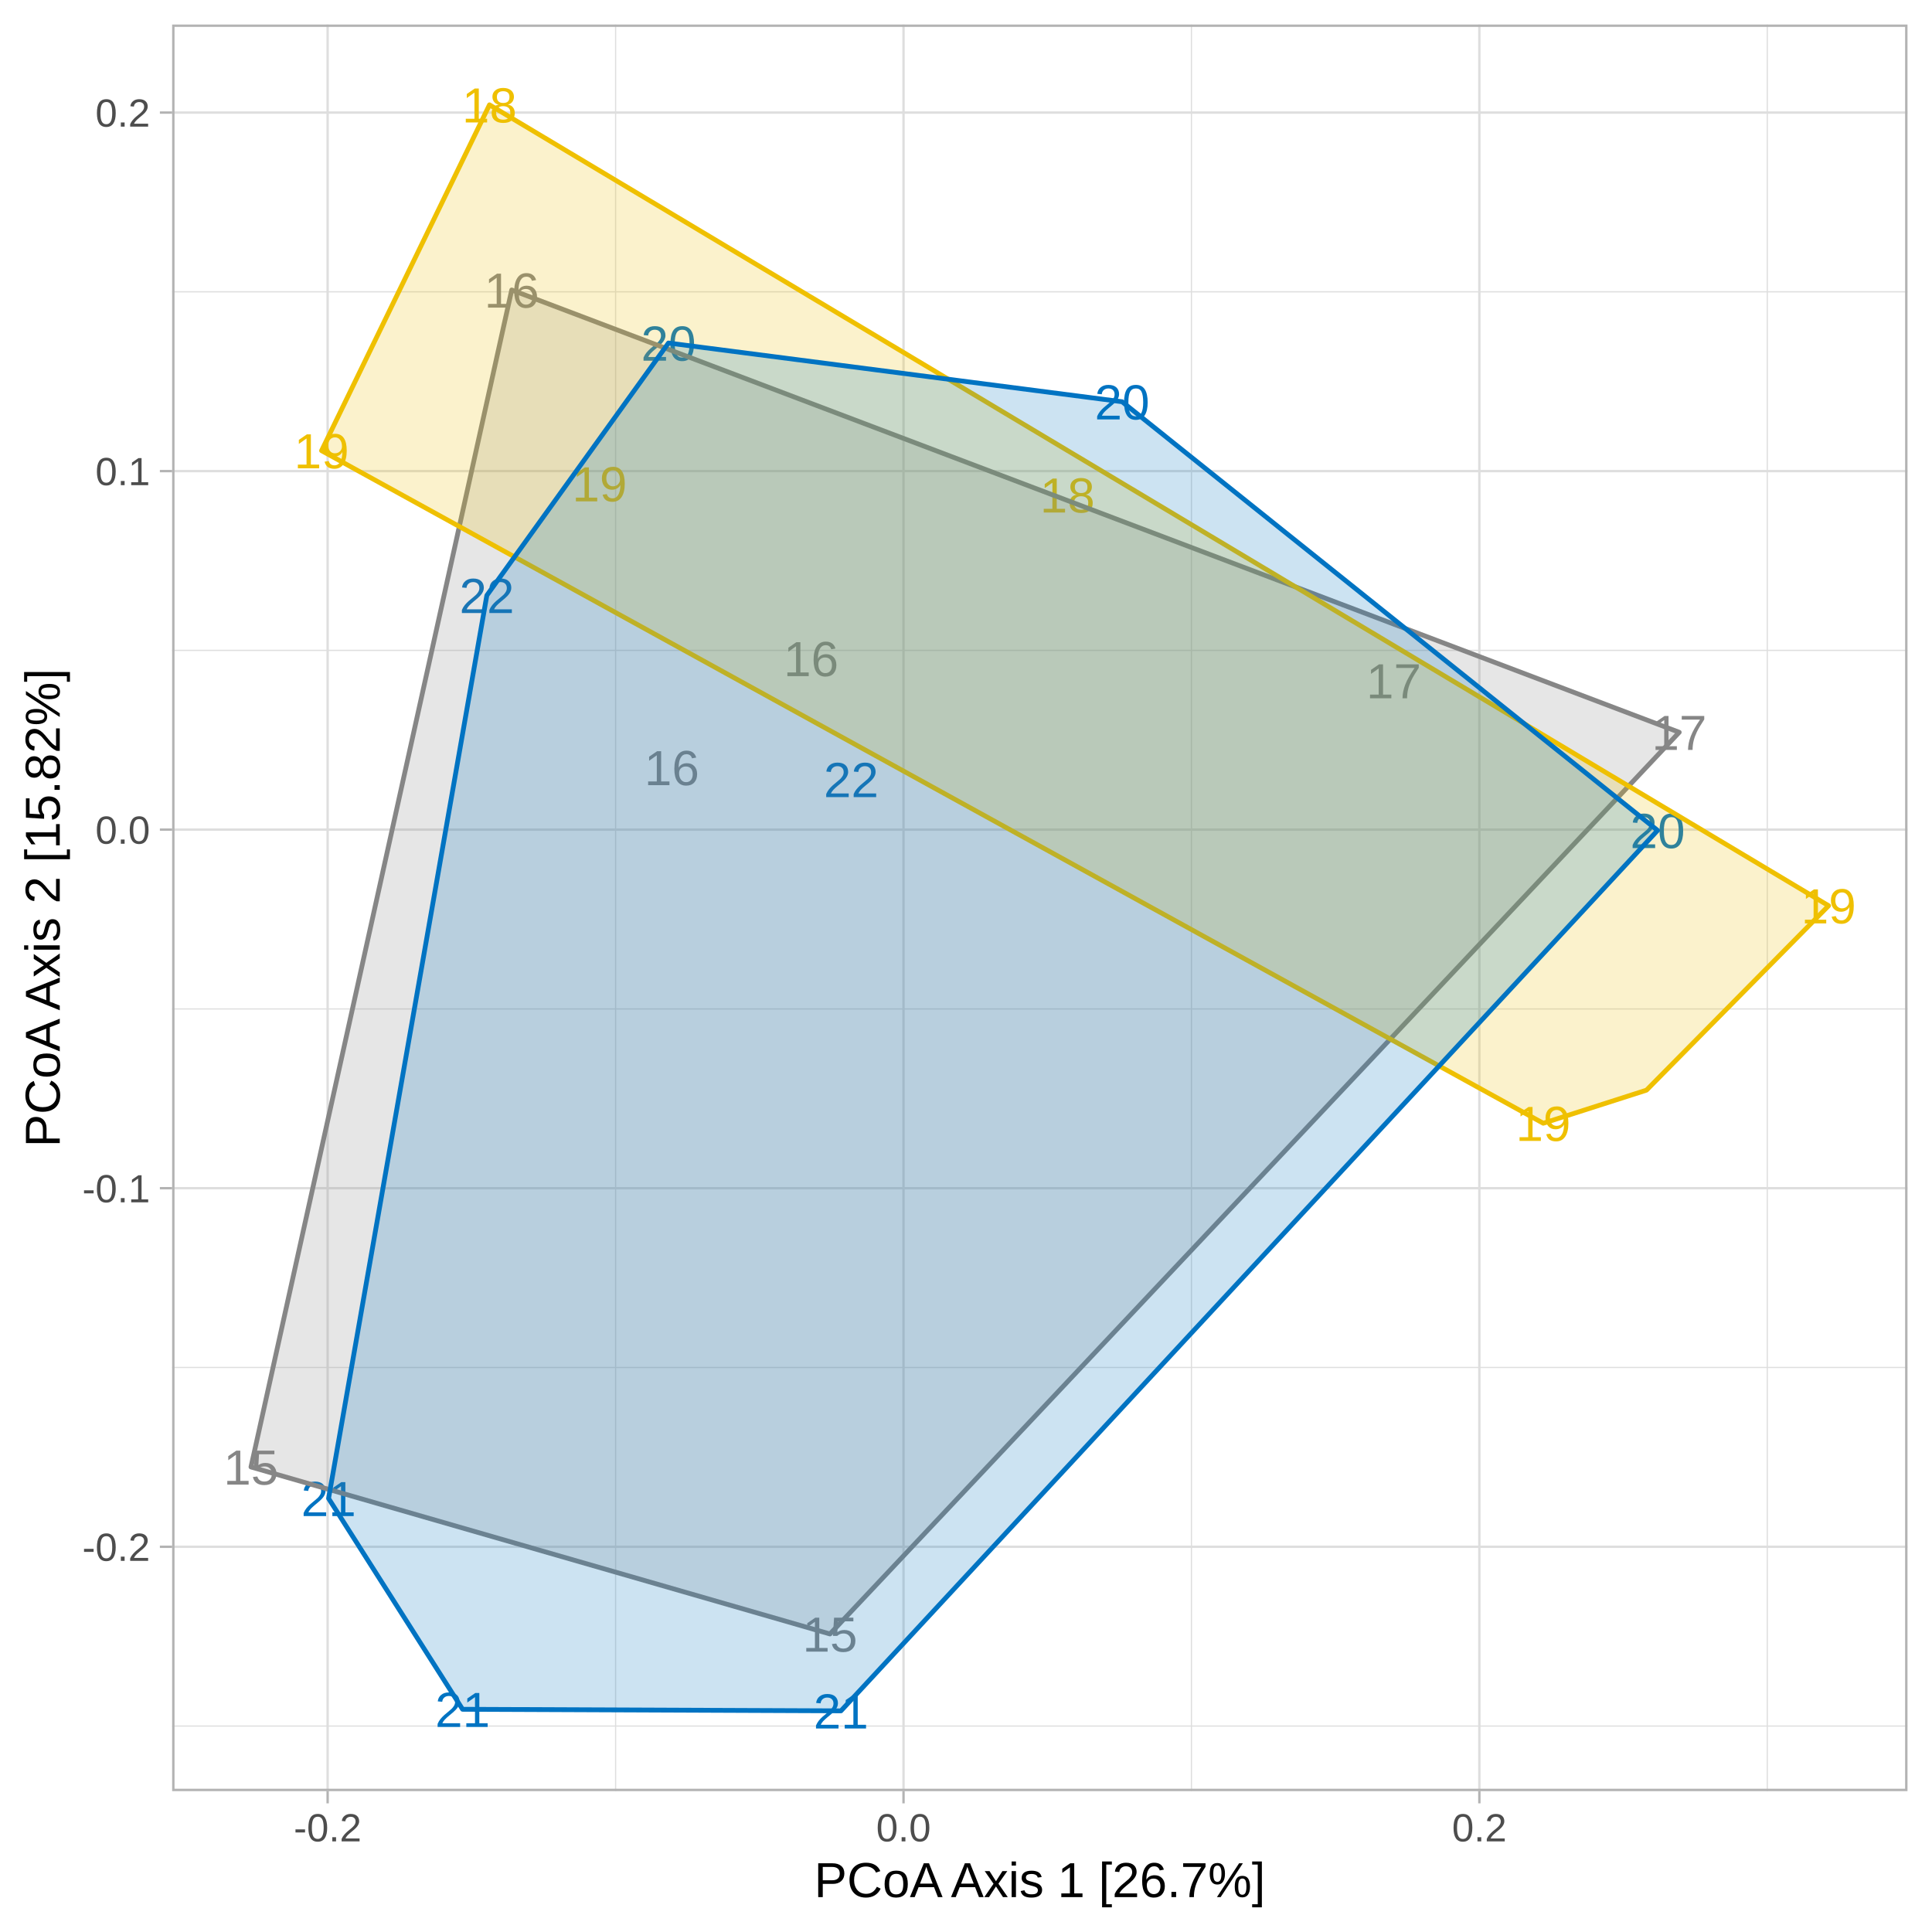
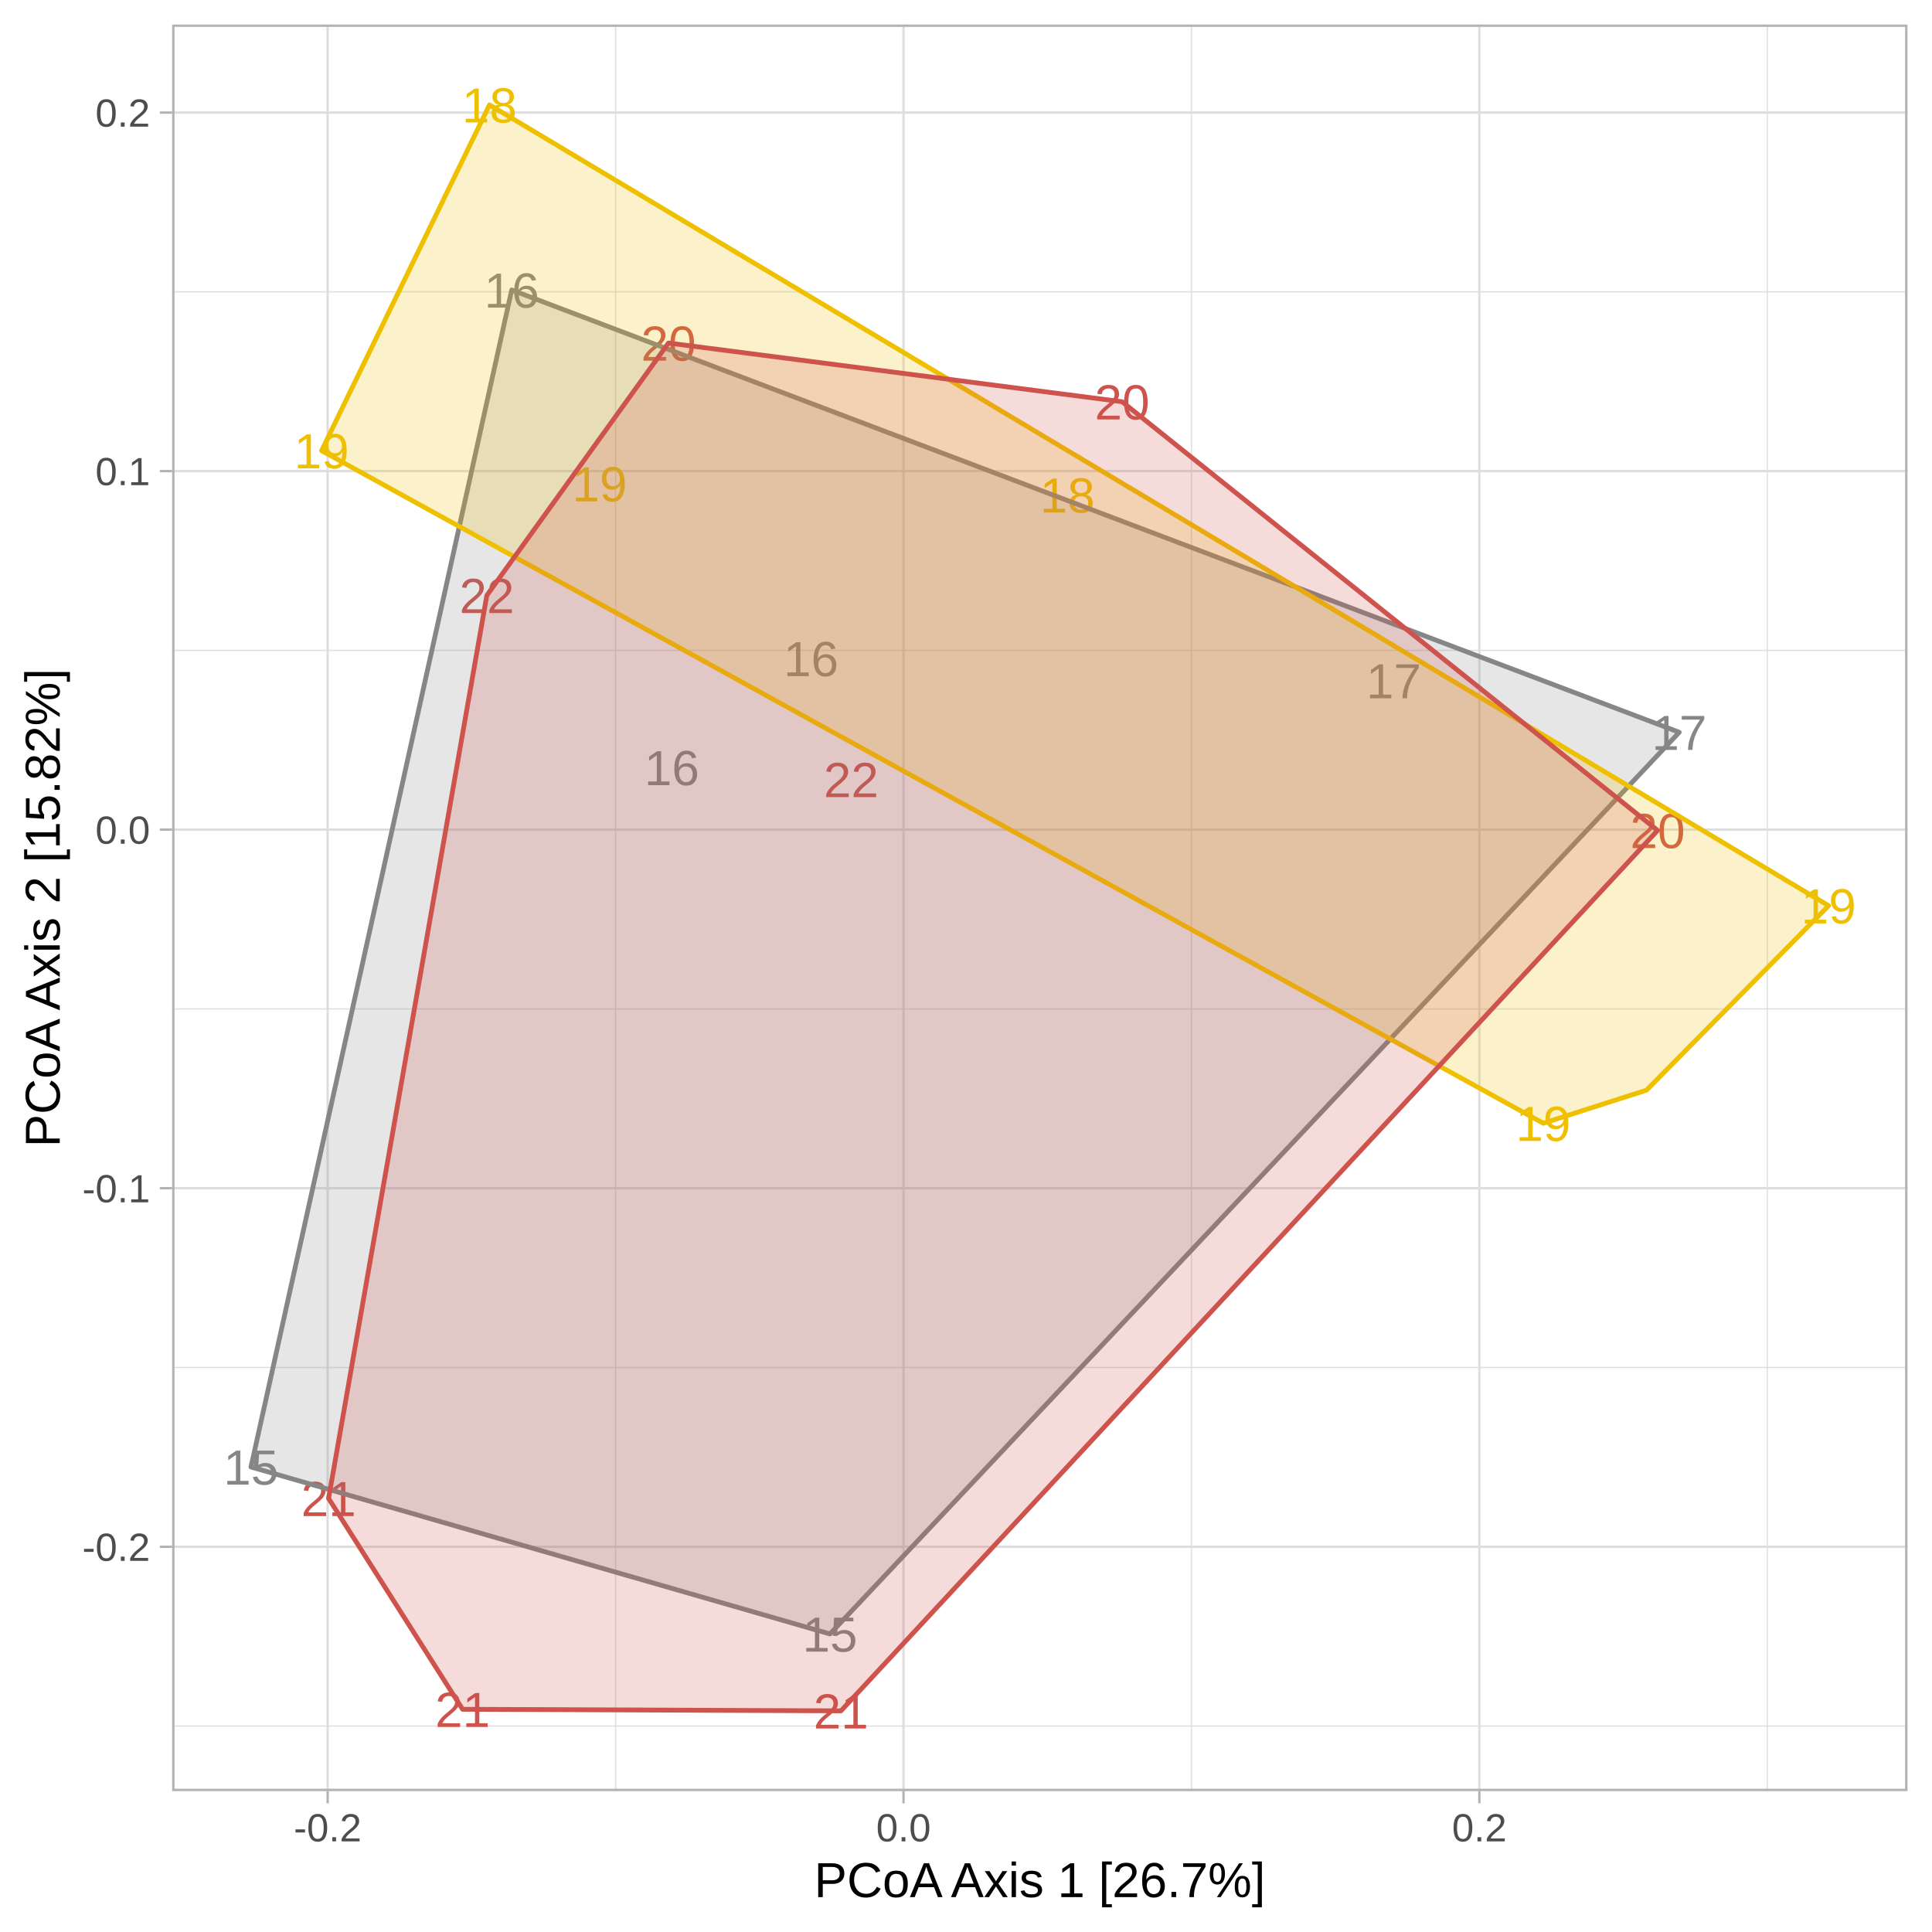
<svg xmlns="http://www.w3.org/2000/svg" width="432.00pt" height="432.00pt" viewBox="0 0 432.00 432.00">
  <g class="svglite">
    <defs>
      <style type="text/css">
    .svglite line, .svglite polyline, .svglite polygon, .svglite path, .svglite rect, .svglite circle {
      fill: none;
      stroke: #000000;
      stroke-linecap: round;
      stroke-linejoin: round;
      stroke-miterlimit: 10.00;
    }
    .svglite text {
      white-space: pre;
    }
    .svglite g.glyphgroup path {
      fill: inherit;
      stroke: none;
    }
  </style>
    </defs>
    <rect width="100%" height="100%" style="stroke: none; fill: #FFFFFF;" />
    <defs>
      <clipPath id="cpMC4wMHw0MzIuMDB8MC4wMHw0MzIuMDA=">
        <rect x="0.00" y="0.00" width="432.00" height="432.00" />
      </clipPath>
    </defs>
    <g clip-path="url(#cpMC4wMHw0MzIuMDB8MC4wMHw0MzIuMDA=)">
      <rect x="0" y="0.00" width="432.00" height="432.00" style="stroke-width: 1.07; stroke: #FFFFFF; fill: #FFFFFF;" />
    </g>
    <defs>
      <clipPath id="cpMzguNDl8NDI2LjUyfDUuNDh8NDAwLjUw">
        <rect x="38.49" y="5.48" width="388.03" height="395.02" />
      </clipPath>
    </defs>
    <g clip-path="url(#cpMzguNDl8NDI2LjUyfDUuNDh8NDAwLjUw)">
      <rect x="38.49" y="5.48" width="388.03" height="395.02" style="stroke-width: 1.07; stroke: none; fill: #FFFFFF;" />
      <polyline points="38.49,385.95 426.52,385.95 " style="stroke-width: 0.27; stroke: #DEDEDE; stroke-linecap: butt;" />
      <polyline points="38.49,305.77 426.52,305.77 " style="stroke-width: 0.27; stroke: #DEDEDE; stroke-linecap: butt;" />
      <polyline points="38.49,225.60 426.52,225.60 " style="stroke-width: 0.27; stroke: #DEDEDE; stroke-linecap: butt;" />
      <polyline points="38.49,145.43 426.52,145.43 " style="stroke-width: 0.27; stroke: #DEDEDE; stroke-linecap: butt;" />
      <polyline points="38.49,65.25 426.52,65.25 " style="stroke-width: 0.27; stroke: #DEDEDE; stroke-linecap: butt;" />
      <polyline points="137.65,400.50 137.65,5.48 " style="stroke-width: 0.27; stroke: #DEDEDE; stroke-linecap: butt;" />
      <polyline points="266.41,400.50 266.41,5.48 " style="stroke-width: 0.27; stroke: #DEDEDE; stroke-linecap: butt;" />
      <polyline points="395.17,400.50 395.17,5.48 " style="stroke-width: 0.27; stroke: #DEDEDE; stroke-linecap: butt;" />
      <polyline points="38.49,345.86 426.52,345.86 " style="stroke-width: 0.53; stroke: #DEDEDE; stroke-linecap: butt;" />
      <polyline points="38.49,265.69 426.52,265.69 " style="stroke-width: 0.53; stroke: #DEDEDE; stroke-linecap: butt;" />
      <polyline points="38.49,185.51 426.52,185.51 " style="stroke-width: 0.53; stroke: #DEDEDE; stroke-linecap: butt;" />
      <polyline points="38.49,105.34 426.52,105.34 " style="stroke-width: 0.53; stroke: #DEDEDE; stroke-linecap: butt;" />
      <polyline points="38.49,25.17 426.52,25.17 " style="stroke-width: 0.53; stroke: #DEDEDE; stroke-linecap: butt;" />
      <polyline points="73.26,400.50 73.26,5.48 " style="stroke-width: 0.53; stroke: #DEDEDE; stroke-linecap: butt;" />
      <polyline points="202.03,400.50 202.03,5.48 " style="stroke-width: 0.53; stroke: #DEDEDE; stroke-linecap: butt;" />
      <polyline points="330.79,400.50 330.79,5.48 " style="stroke-width: 0.53; stroke: #DEDEDE; stroke-linecap: butt;" />
      <text x="185.58" y="369.31" text-anchor="middle" style="font-size: 11.04px;fill: #868686; font-family: &quot;Arial&quot;;" textLength="12.28px" lengthAdjust="spacingAndGlyphs">15</text>
      <text x="56.12" y="331.96" text-anchor="middle" style="font-size: 11.04px;fill: #868686; font-family: &quot;Arial&quot;;" textLength="12.28px" lengthAdjust="spacingAndGlyphs">15</text>
      <text x="114.42" y="68.79" text-anchor="middle" style="font-size: 11.04px;fill: #868686; font-family: &quot;Arial&quot;;" textLength="12.28px" lengthAdjust="spacingAndGlyphs">16</text>
      <text x="181.36" y="151.19" text-anchor="middle" style="font-size: 11.04px;fill: #868686; font-family: &quot;Arial&quot;;" textLength="12.28px" lengthAdjust="spacingAndGlyphs">16</text>
      <text x="150.22" y="175.56" text-anchor="middle" style="font-size: 11.04px;fill: #868686; font-family: &quot;Arial&quot;;" textLength="12.28px" lengthAdjust="spacingAndGlyphs">16</text>
      <text x="311.64" y="156.14" text-anchor="middle" style="font-size: 11.04px;fill: #868686; font-family: &quot;Arial&quot;;" textLength="12.28px" lengthAdjust="spacingAndGlyphs">17</text>
      <text x="375.48" y="167.69" text-anchor="middle" style="font-size: 11.04px;fill: #868686; font-family: &quot;Arial&quot;;" textLength="12.28px" lengthAdjust="spacingAndGlyphs">17</text>
      <text x="109.45" y="27.38" text-anchor="middle" style="font-size: 11.04px;fill: #EFC000; font-family: &quot;Arial&quot;;" textLength="12.28px" lengthAdjust="spacingAndGlyphs">18</text>
      <text x="345.07" y="255.11" text-anchor="middle" style="font-size: 11.04px;fill: #EFC000; font-family: &quot;Arial&quot;;" textLength="12.28px" lengthAdjust="spacingAndGlyphs">19</text>
      <text x="71.90" y="104.72" text-anchor="middle" style="font-size: 11.04px;fill: #EFC000; font-family: &quot;Arial&quot;;" textLength="12.28px" lengthAdjust="spacingAndGlyphs">19</text>
      <text x="134.07" y="112.10" text-anchor="middle" style="font-size: 11.04px;fill: #EFC000; font-family: &quot;Arial&quot;;" textLength="12.28px" lengthAdjust="spacingAndGlyphs">19</text>
      <text x="238.68" y="114.60" text-anchor="middle" style="font-size: 11.04px;fill: #EFC000; font-family: &quot;Arial&quot;;" textLength="12.28px" lengthAdjust="spacingAndGlyphs">18</text>
      <text x="408.88" y="206.47" text-anchor="middle" style="font-size: 11.04px;fill: #EFC000; font-family: &quot;Arial&quot;;" textLength="12.28px" lengthAdjust="spacingAndGlyphs">19</text>
-       <text x="149.47" y="80.65" text-anchor="middle" style="font-size: 11.04px;fill: #0073C2; font-family: &quot;Arial&quot;;" textLength="12.28px" lengthAdjust="spacingAndGlyphs">20</text>
-       <text x="103.43" y="386.15" text-anchor="middle" style="font-size: 11.04px;fill: #0073C2; font-family: &quot;Arial&quot;;" textLength="12.28px" lengthAdjust="spacingAndGlyphs">21</text>
-       <text x="188.04" y="386.50" text-anchor="middle" style="font-size: 11.04px;fill: #0073C2; font-family: &quot;Arial&quot;;" textLength="12.28px" lengthAdjust="spacingAndGlyphs">21</text>
-       <text x="73.47" y="339.00" text-anchor="middle" style="font-size: 11.04px;fill: #0073C2; font-family: &quot;Arial&quot;;" textLength="12.28px" lengthAdjust="spacingAndGlyphs">21</text>
-       <text x="190.32" y="178.24" text-anchor="middle" style="font-size: 11.04px;fill: #0073C2; font-family: &quot;Arial&quot;;" textLength="12.28px" lengthAdjust="spacingAndGlyphs">22</text>
-       <text x="108.86" y="137.08" text-anchor="middle" style="font-size: 11.04px;fill: #0073C2; font-family: &quot;Arial&quot;;" textLength="12.28px" lengthAdjust="spacingAndGlyphs">22</text>
-       <text x="370.64" y="189.63" text-anchor="middle" style="font-size: 11.04px;fill: #0073C2; font-family: &quot;Arial&quot;;" textLength="12.28px" lengthAdjust="spacingAndGlyphs">20</text>
-       <text x="250.90" y="93.78" text-anchor="middle" style="font-size: 11.04px;fill: #0073C2; font-family: &quot;Arial&quot;;" textLength="12.28px" lengthAdjust="spacingAndGlyphs">20</text>
+       <text x="149.47" y="80.65" text-anchor="middle" style="font-size: 11.04px;fill: #CD534C; font-family: &quot;Arial&quot;;" textLength="12.28px" lengthAdjust="spacingAndGlyphs">20</text>
+       <text x="103.43" y="386.15" text-anchor="middle" style="font-size: 11.04px;fill: #CD534C; font-family: &quot;Arial&quot;;" textLength="12.28px" lengthAdjust="spacingAndGlyphs">21</text>
+       <text x="188.04" y="386.50" text-anchor="middle" style="font-size: 11.04px;fill: #CD534C; font-family: &quot;Arial&quot;;" textLength="12.28px" lengthAdjust="spacingAndGlyphs">21</text>
+       <text x="73.47" y="339.00" text-anchor="middle" style="font-size: 11.04px;fill: #CD534C; font-family: &quot;Arial&quot;;" textLength="12.28px" lengthAdjust="spacingAndGlyphs">21</text>
+       <text x="190.32" y="178.24" text-anchor="middle" style="font-size: 11.04px;fill: #CD534C; font-family: &quot;Arial&quot;;" textLength="12.28px" lengthAdjust="spacingAndGlyphs">22</text>
+       <text x="108.86" y="137.08" text-anchor="middle" style="font-size: 11.04px;fill: #CD534C; font-family: &quot;Arial&quot;;" textLength="12.28px" lengthAdjust="spacingAndGlyphs">22</text>
+       <text x="370.64" y="189.63" text-anchor="middle" style="font-size: 11.04px;fill: #CD534C; font-family: &quot;Arial&quot;;" textLength="12.28px" lengthAdjust="spacingAndGlyphs">20</text>
+       <text x="250.90" y="93.78" text-anchor="middle" style="font-size: 11.04px;fill: #CD534C; font-family: &quot;Arial&quot;;" textLength="12.28px" lengthAdjust="spacingAndGlyphs">20</text>
      <polygon points="185.58,365.36 56.12,328.02 114.42,64.84 375.48,163.74 " style="stroke-width: 1.07; stroke: #868686; stroke-linecap: butt; fill: #868686; fill-opacity: 0.20;" />
      <polygon points="408.88,202.52 368.16,243.76 345.07,251.16 71.90,100.77 109.45,23.44 " style="stroke-width: 1.07; stroke: #EFC000; stroke-linecap: butt; fill: #EFC000; fill-opacity: 0.20;" />
-       <polygon points="188.04,382.55 103.43,382.20 73.47,335.05 108.86,133.13 149.47,76.70 250.90,89.83 370.64,185.68 " style="stroke-width: 1.07; stroke: #0073C2; stroke-linecap: butt; fill: #0073C2; fill-opacity: 0.20;" />
+       <polygon points="188.04,382.55 103.43,382.20 73.47,335.05 108.86,133.13 149.47,76.70 250.90,89.83 370.64,185.68 " style="stroke-width: 1.07; stroke: #CD534C; stroke-linecap: butt; fill: #CD534C; fill-opacity: 0.20;" />
      <rect x="38.49" y="5.48" width="388.03" height="395.02" style="stroke-width: 1.07; stroke: #B3B3B3;" />
    </g>
    <g clip-path="url(#cpMC4wMHw0MzIuMDB8MC4wMHw0MzIuMDA=)">
      <text x="33.56" y="349.01" text-anchor="end" style="font-size: 8.80px;fill: #4D4D4D; font-family: &quot;Arial&quot;;" textLength="15.14px" lengthAdjust="spacingAndGlyphs">-0.2</text>
      <text x="33.56" y="268.84" text-anchor="end" style="font-size: 8.80px;fill: #4D4D4D; font-family: &quot;Arial&quot;;" textLength="15.14px" lengthAdjust="spacingAndGlyphs">-0.1</text>
      <text x="33.56" y="188.66" text-anchor="end" style="font-size: 8.80px;fill: #4D4D4D; font-family: &quot;Arial&quot;;" textLength="12.22px" lengthAdjust="spacingAndGlyphs">0.0</text>
      <text x="33.56" y="108.49" text-anchor="end" style="font-size: 8.80px;fill: #4D4D4D; font-family: &quot;Arial&quot;;" textLength="12.22px" lengthAdjust="spacingAndGlyphs">0.1</text>
      <text x="33.56" y="28.32" text-anchor="end" style="font-size: 8.80px;fill: #4D4D4D; font-family: &quot;Arial&quot;;" textLength="12.22px" lengthAdjust="spacingAndGlyphs">0.2</text>
      <polyline points="35.75,345.86 38.49,345.86 " style="stroke-width: 0.53; stroke: #B3B3B3; stroke-linecap: butt;" />
      <polyline points="35.75,265.69 38.49,265.69 " style="stroke-width: 0.53; stroke: #B3B3B3; stroke-linecap: butt;" />
      <polyline points="35.75,185.51 38.49,185.51 " style="stroke-width: 0.53; stroke: #B3B3B3; stroke-linecap: butt;" />
      <polyline points="35.75,105.34 38.49,105.34 " style="stroke-width: 0.53; stroke: #B3B3B3; stroke-linecap: butt;" />
      <polyline points="35.75,25.17 38.49,25.17 " style="stroke-width: 0.53; stroke: #B3B3B3; stroke-linecap: butt;" />
      <polyline points="73.26,403.24 73.26,400.50 " style="stroke-width: 0.53; stroke: #B3B3B3; stroke-linecap: butt;" />
      <polyline points="202.03,403.24 202.03,400.50 " style="stroke-width: 0.53; stroke: #B3B3B3; stroke-linecap: butt;" />
      <polyline points="330.79,403.24 330.79,400.50 " style="stroke-width: 0.53; stroke: #B3B3B3; stroke-linecap: butt;" />
      <text x="73.26" y="411.74" text-anchor="middle" style="font-size: 8.80px;fill: #4D4D4D; font-family: &quot;Arial&quot;;" textLength="15.14px" lengthAdjust="spacingAndGlyphs">-0.2</text>
      <text x="202.03" y="411.74" text-anchor="middle" style="font-size: 8.80px;fill: #4D4D4D; font-family: &quot;Arial&quot;;" textLength="12.22px" lengthAdjust="spacingAndGlyphs">0.0</text>
      <text x="330.79" y="411.74" text-anchor="middle" style="font-size: 8.80px;fill: #4D4D4D; font-family: &quot;Arial&quot;;" textLength="12.22px" lengthAdjust="spacingAndGlyphs">0.2</text>
      <text x="232.50" y="424.20" text-anchor="middle" style="font-size: 11.00px; font-family: &quot;Arial&quot;;" textLength="100.97px" lengthAdjust="spacingAndGlyphs">PCoA Axis 1 [26.7%]</text>
      <text transform="translate(13.36,202.99) rotate(-90)" text-anchor="middle" style="font-size: 11.00px; font-family: &quot;Arial&quot;;" textLength="107.09px" lengthAdjust="spacingAndGlyphs">PCoA Axis 2 [15.82%]</text>
    </g>
  </g>
</svg>
